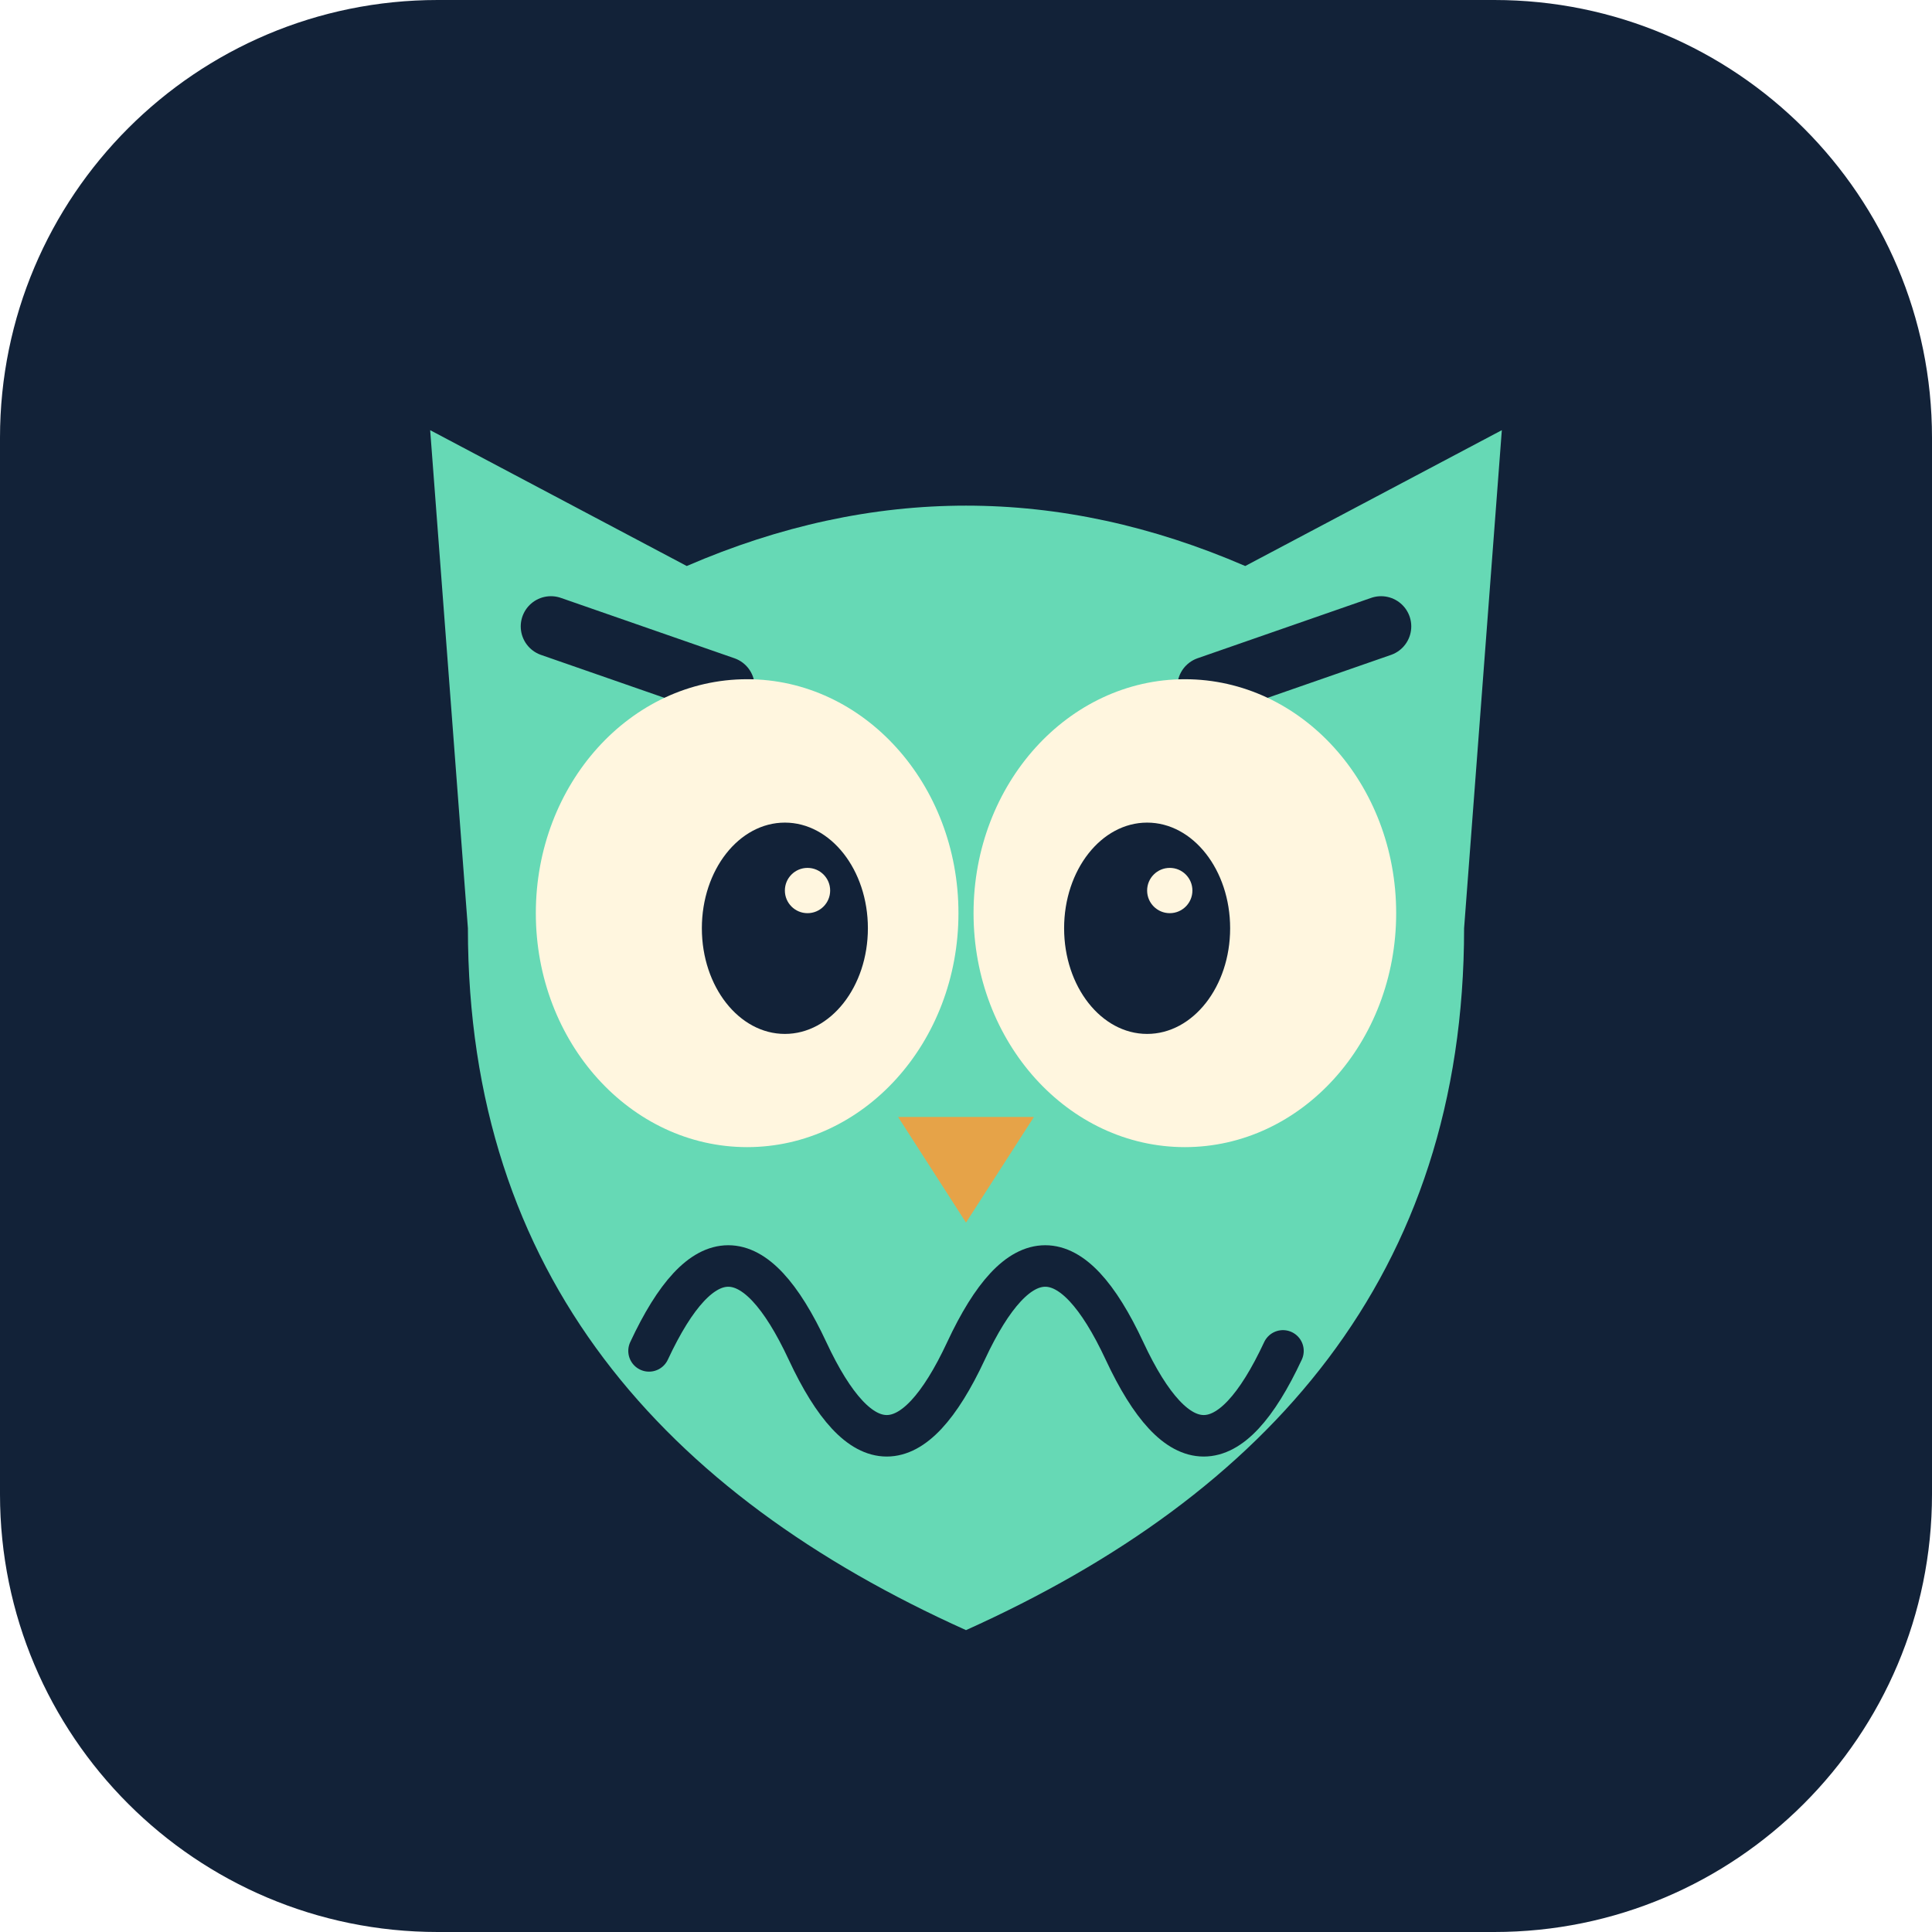
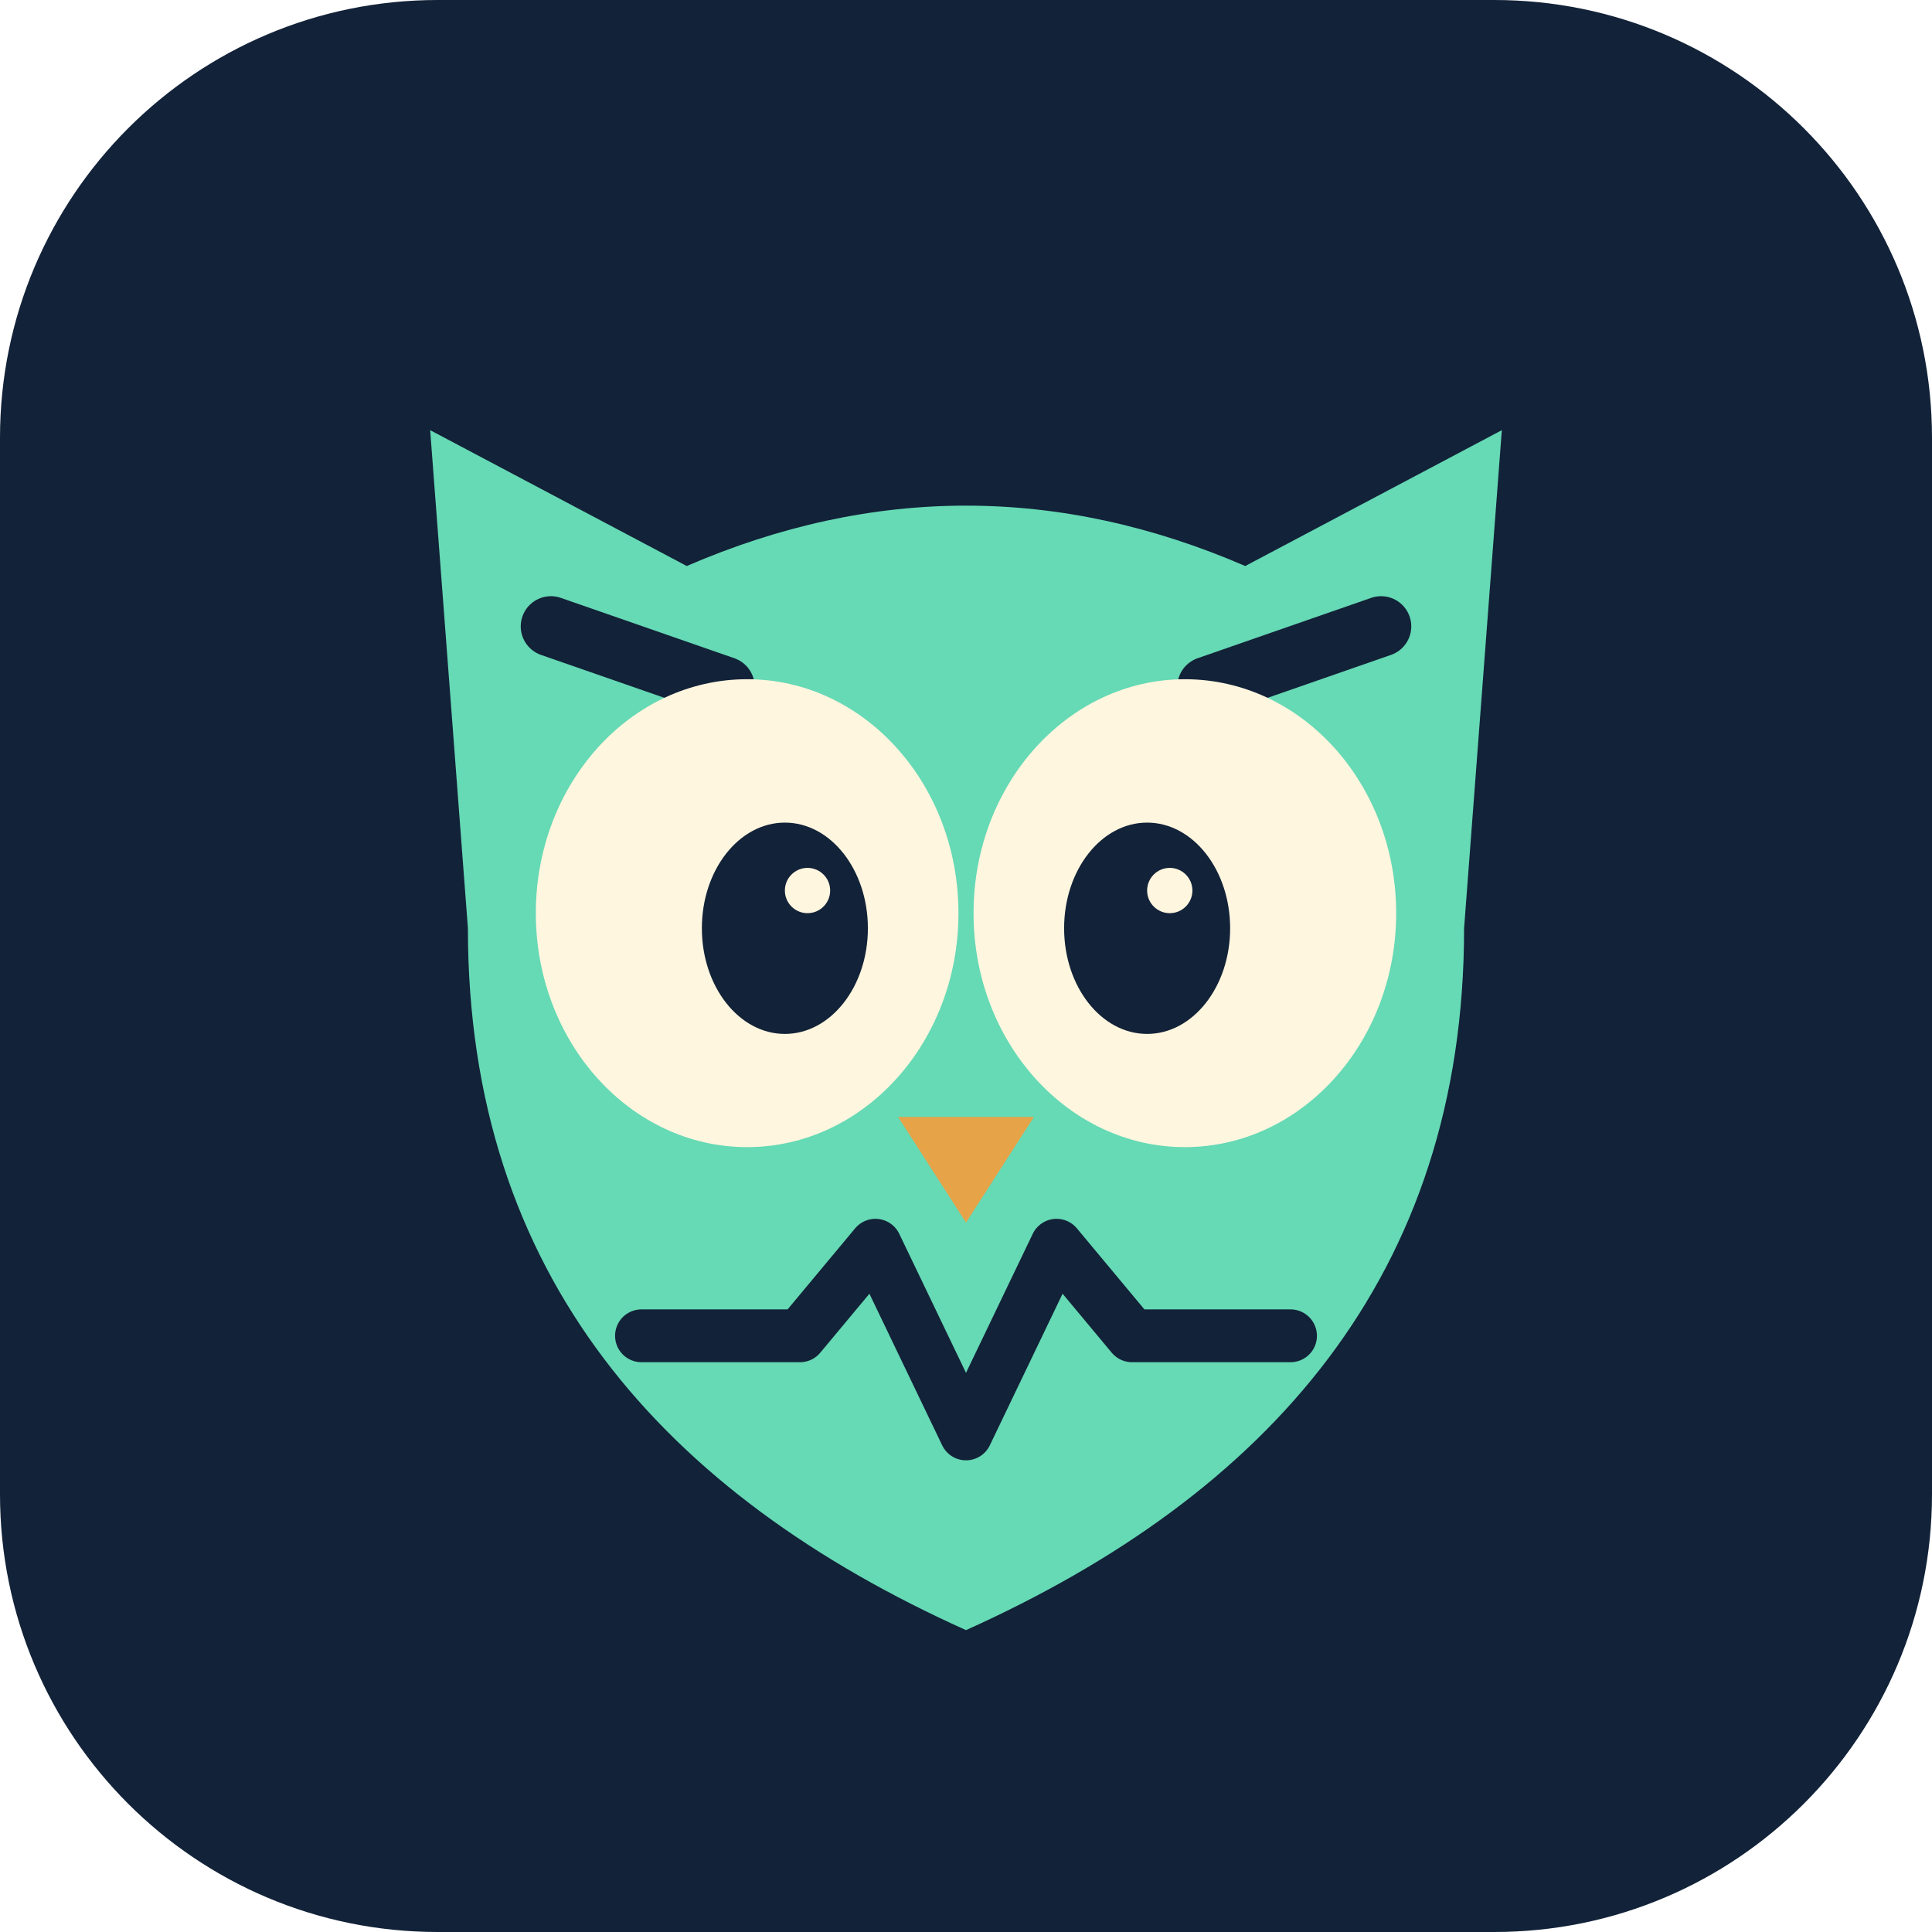
<svg xmlns="http://www.w3.org/2000/svg" width="256" height="256" viewBox="0 0 256 256" role="img" aria-labelledby="title desc">
  <rect width="256" height="256" rx="58" fill="#122238" />
  <path d="M57 57 91 75Q128 59 165 75L199 57 194 123C194 169 168 198 128 216 88 198 62 169 62 123Z" fill="#66D9B5" />
  <path d="M73 83 96 91M183 83 160 91" fill="none" stroke="#122238" stroke-width="8" stroke-linecap="round" />
  <ellipse cx="99" cy="121" rx="28" ry="31" fill="#FFF6DF" />
  <ellipse cx="157" cy="121" rx="28" ry="31" fill="#FFF6DF" />
  <ellipse cx="104" cy="123" rx="11" ry="14" fill="#122238" />
  <ellipse cx="152" cy="123" rx="11" ry="14" fill="#122238" />
  <circle cx="107" cy="118" r="3" fill="#FFF6DF" />
  <circle cx="155" cy="118" r="3" fill="#FFF6DF" />
  <path d="m119 148 9 14 9-14Z" fill="#E6A348" />
-   <path d="M86 179C93 164 100 164 107 179S121 194 128 179 142 164 149 179 163 194 170 179" fill="none" stroke="#122238" stroke-width="5.5" stroke-linecap="round" />
+   <path d="M85 177h21l10-12 12 25 12-25 10 12h21" fill="none" stroke="#122238" stroke-width="7" stroke-linecap="round" stroke-linejoin="round" />
</svg>
